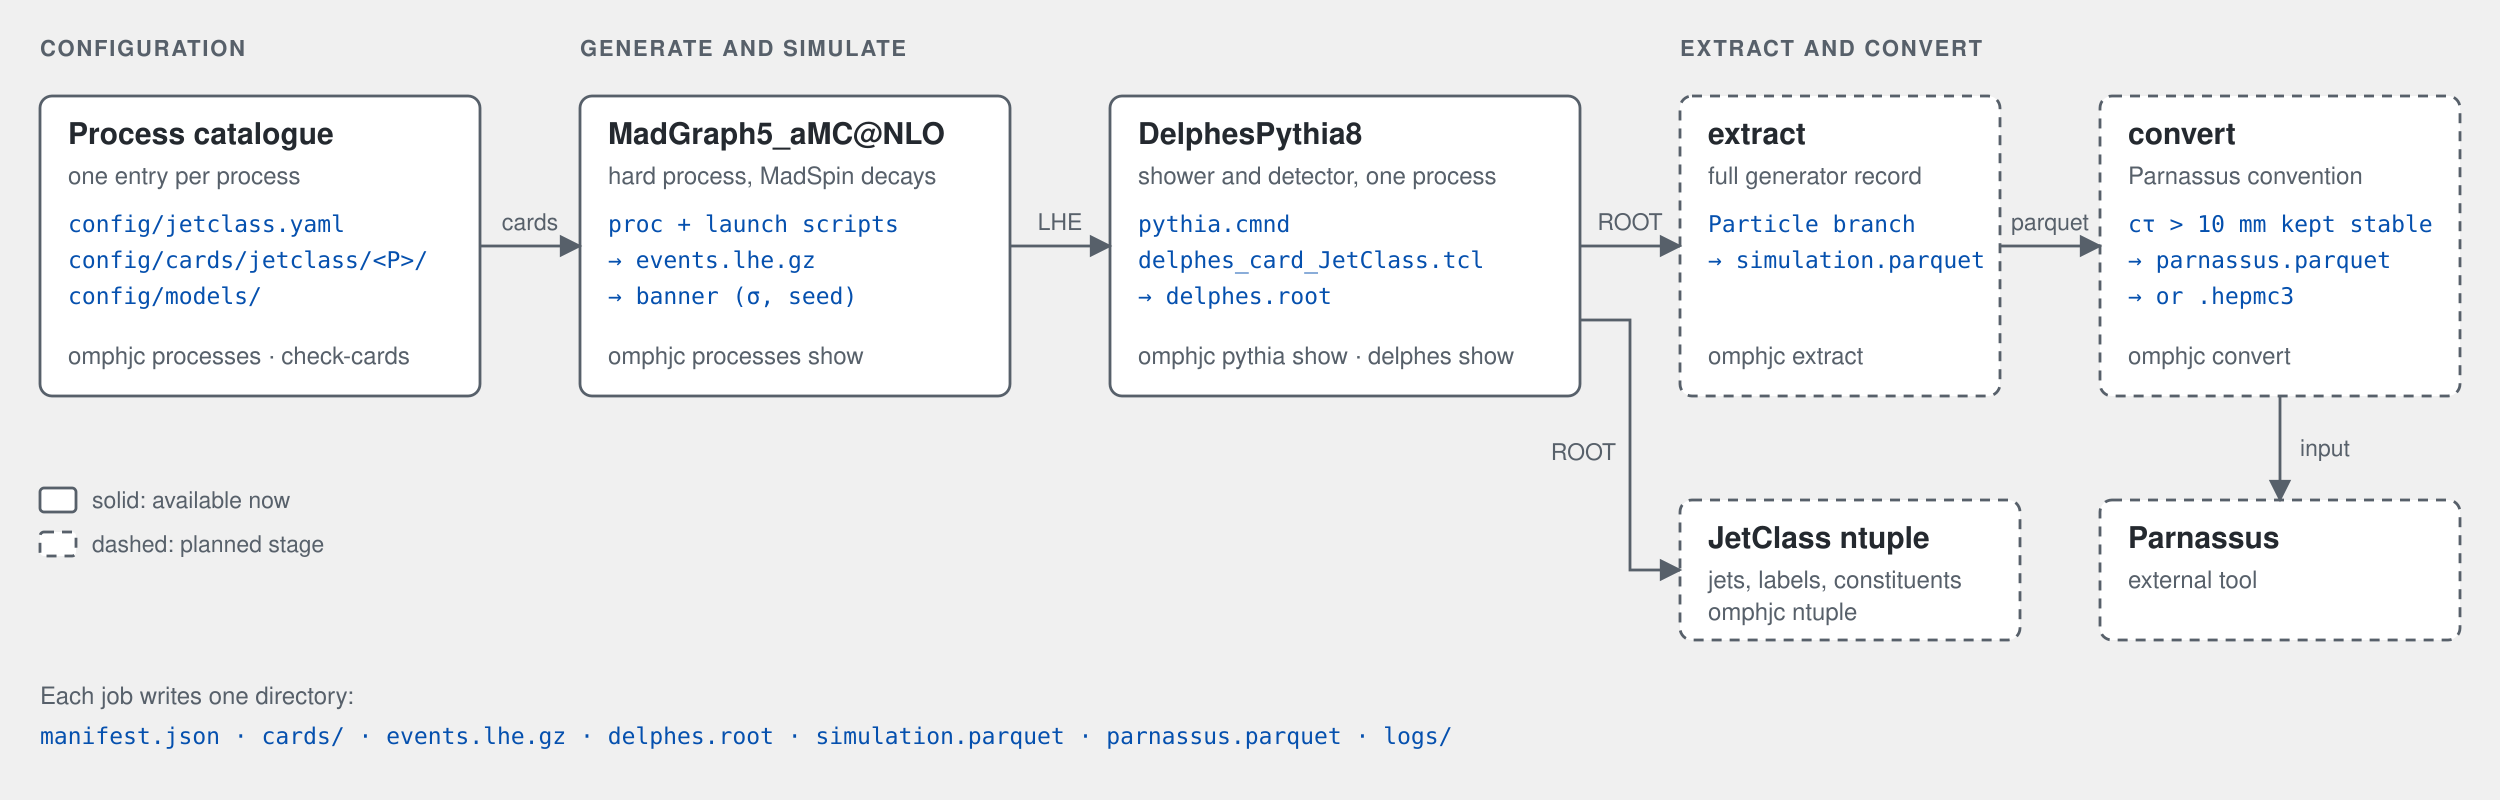
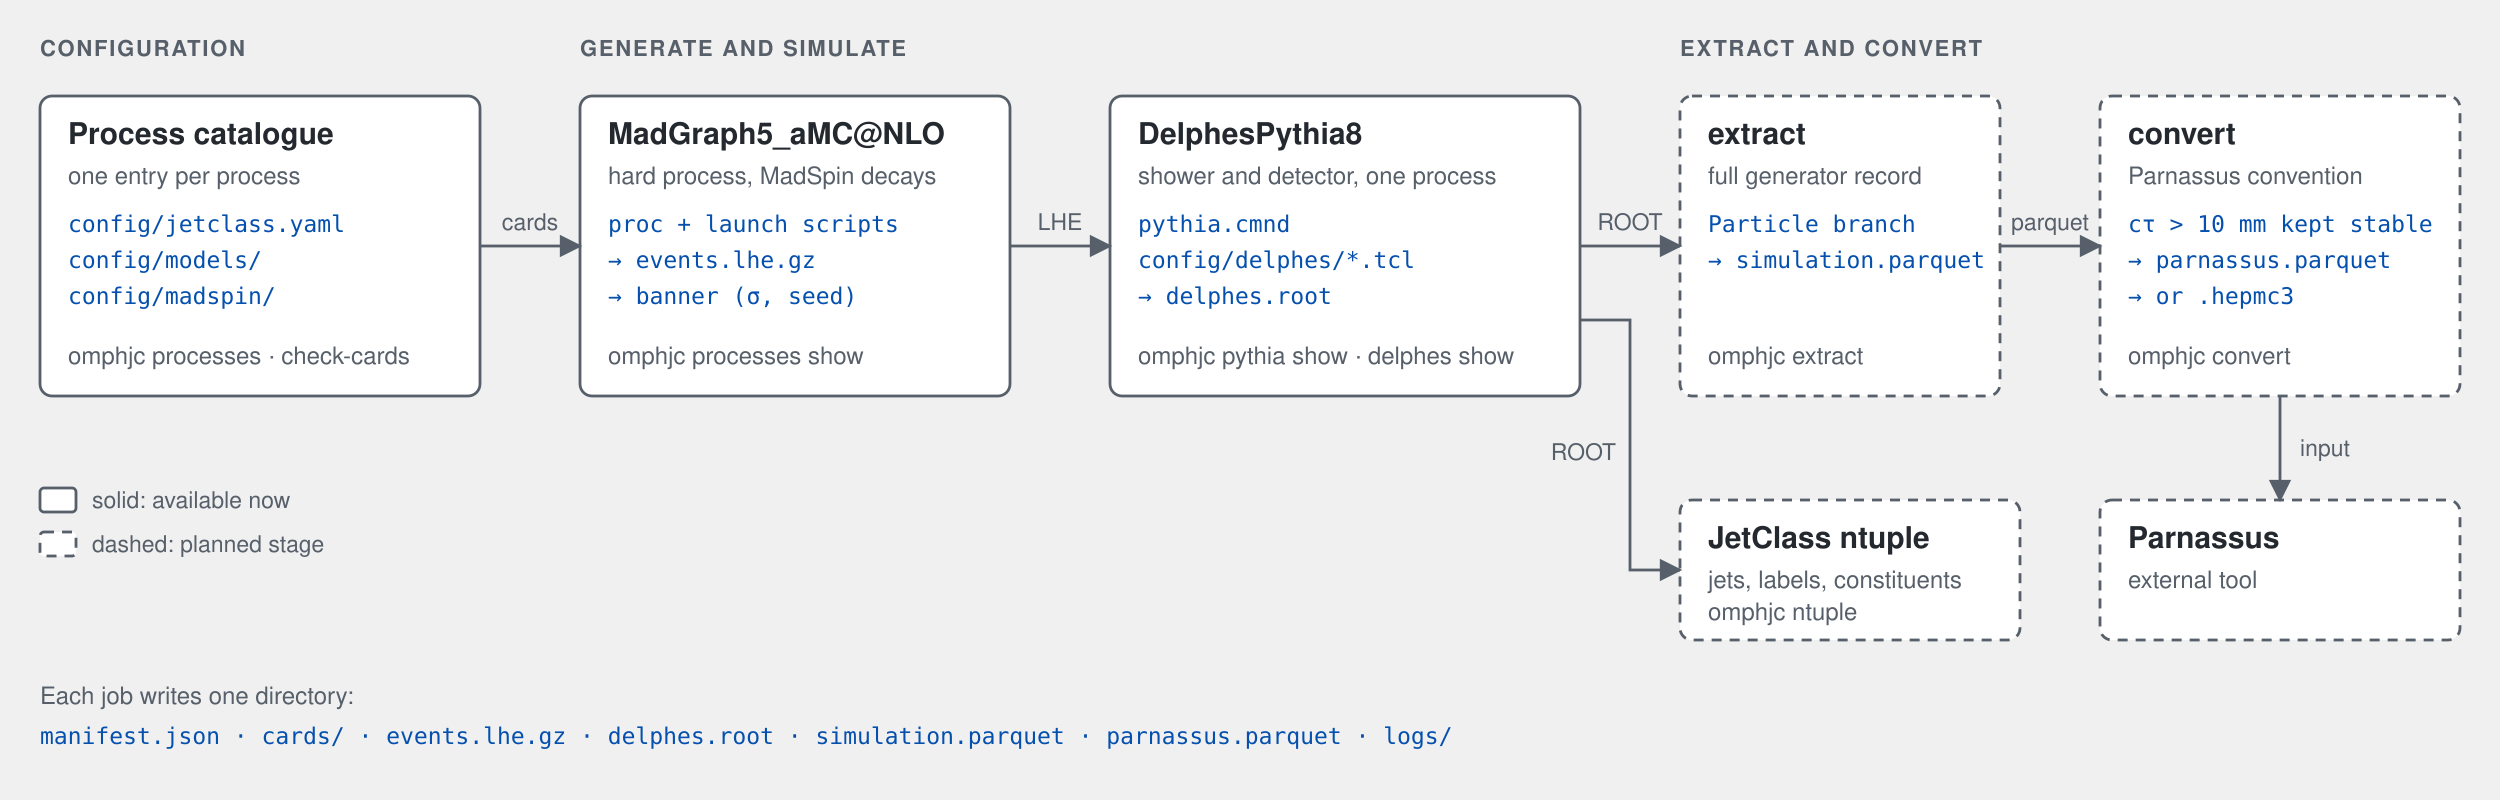
<svg xmlns="http://www.w3.org/2000/svg" viewBox="0 0 1250 400" role="img" aria-label="The omphjc pipeline: the process catalogue in config/ drives MadGraph, which writes an LHE file and its banner; DelphesPythia8 showers the events with Pythia 8 and simulates the detector with the JetClass Delphes card, writing a Delphes ROOT file; the extract stage reads its Particle branch into simulation.parquet; the convert stage applies the Parnassus stable-particle rule and writes parnassus.parquet or a HepMC3 file for Parnassus, while a JetClass ntuple is built from the Delphes output. Stages drawn with dashed borders are planned.">
  <defs>
    <marker id="arrow" viewBox="0 0 10 10" refX="9" refY="5" markerWidth="8" markerHeight="8" orient="auto-start-reverse">
      <path d="M0,0 L10,5 L0,10 z" fill="#57606a" />
    </marker>
  </defs>
  <style>
    text { font-family: -apple-system, "Segoe UI", Helvetica, Arial, sans-serif; fill: #24292f; }
    .title { font-size: 15px; font-weight: 600; }
    .step { font-size: 12px; fill: #57606a; }
    .file { font-family: ui-monospace, SFMono-Regular, Menlo, Consolas, monospace; font-size: 11.5px; fill: #0550ae; }
    .label { font-size: 11.5px; fill: #57606a; }
    .box { fill: #ffffff; stroke: #57606a; stroke-width: 1.4; }
    .box.planned { stroke-dasharray: 5 4; }
    .arrow { stroke: #57606a; stroke-width: 1.4; fill: none; marker-end: url(#arrow); }
    .lane { font-size: 11px; font-weight: 600; letter-spacing: .08em; fill: #57606a; }
  </style>
  <text class="lane" x="20" y="28">CONFIGURATION</text>
  <text class="lane" x="290" y="28">GENERATE AND SIMULATE</text>
  <text class="lane" x="840" y="28">EXTRACT AND CONVERT</text>
  <rect class="box" x="20" y="48" width="220" height="150" rx="6" />
  <text class="title" x="34" y="72">Process catalogue</text>
  <text class="step" x="34" y="92">one entry per process</text>
  <text class="file" x="34" y="116">config/jetclass.yaml</text>
-   <text class="file" x="34" y="134">config/cards/jetclass/&lt;P&gt;/</text>
-   <text class="file" x="34" y="152">config/models/</text>
+   <text class="file" x="34" y="134">config/models/</text>
+   <text class="file" x="34" y="152">config/madspin/</text>
  <text class="step" x="34" y="182">omphjc processes · check-cards</text>
  <rect class="box" x="290" y="48" width="215" height="150" rx="6" />
  <text class="title" x="304" y="72">MadGraph5_aMC@NLO</text>
  <text class="step" x="304" y="92">hard process, MadSpin decays</text>
  <text class="file" x="304" y="116">proc + launch scripts</text>
  <text class="file" x="304" y="134">→ events.lhe.gz</text>
  <text class="file" x="304" y="152">→ banner (σ, seed)</text>
  <text class="step" x="304" y="182">omphjc processes show</text>
  <rect class="box" x="555" y="48" width="235" height="150" rx="6" />
  <text class="title" x="569" y="72">DelphesPythia8</text>
  <text class="step" x="569" y="92">shower and detector, one process</text>
  <text class="file" x="569" y="116">pythia.cmnd</text>
-   <text class="file" x="569" y="134">delphes_card_JetClass.tcl</text>
+   <text class="file" x="569" y="134">config/delphes/*.tcl</text>
  <text class="file" x="569" y="152">→ delphes.root</text>
  <text class="step" x="569" y="182">omphjc pythia show · delphes show</text>
  <rect class="box planned" x="840" y="48" width="160" height="150" rx="6" />
  <text class="title" x="854" y="72">extract</text>
  <text class="step" x="854" y="92">full generator record</text>
  <text class="file" x="854" y="116">Particle branch</text>
  <text class="file" x="854" y="134">→ simulation.parquet</text>
  <text class="step" x="854" y="182">omphjc extract</text>
  <rect class="box planned" x="1050" y="48" width="180" height="150" rx="6" />
  <text class="title" x="1064" y="72">convert</text>
  <text class="step" x="1064" y="92">Parnassus convention</text>
  <text class="file" x="1064" y="116">cτ &gt; 10 mm kept stable</text>
  <text class="file" x="1064" y="134">→ parnassus.parquet</text>
  <text class="file" x="1064" y="152">→ or .hepmc3</text>
  <text class="step" x="1064" y="182">omphjc convert</text>
  <rect class="box planned" x="840" y="250" width="170" height="70" rx="6" />
  <text class="title" x="854" y="274">JetClass ntuple</text>
  <text class="step" x="854" y="294">jets, labels, constituents</text>
  <text class="step" x="854" y="310">omphjc ntuple</text>
  <rect class="box planned" x="1050" y="250" width="180" height="70" rx="6" />
  <text class="title" x="1064" y="274">Parnassus</text>
  <text class="step" x="1064" y="294">external tool</text>
  <line class="arrow" x1="240" y1="123" x2="290" y2="123" />
  <text class="label" x="265" y="115" text-anchor="middle">cards</text>
  <line class="arrow" x1="505" y1="123" x2="555" y2="123" />
  <text class="label" x="530" y="115" text-anchor="middle">LHE</text>
  <line class="arrow" x1="790" y1="123" x2="840" y2="123" />
  <text class="label" x="815" y="115" text-anchor="middle">ROOT</text>
  <line class="arrow" x1="1000" y1="123" x2="1050" y2="123" />
  <text class="label" x="1025" y="115" text-anchor="middle">parquet</text>
  <path class="arrow" d="M790,160 L815,160 L815,285 L840,285" />
  <text class="label" x="808" y="230" text-anchor="end">ROOT</text>
  <line class="arrow" x1="1140" y1="198" x2="1140" y2="250" />
  <text class="label" x="1150" y="228">input</text>
  <rect class="box" x="20" y="244" width="18" height="12" rx="2" />
  <text class="label" x="46" y="254">solid: available now</text>
  <rect class="box planned" x="20" y="266" width="18" height="12" rx="2" />
  <text class="label" x="46" y="276">dashed: planned stage</text>
  <text class="step" x="20" y="352">Each job writes one directory:</text>
  <text class="file" x="20" y="372">manifest.json · cards/ · events.lhe.gz · delphes.root · simulation.parquet · parnassus.parquet · logs/</text>
</svg>
